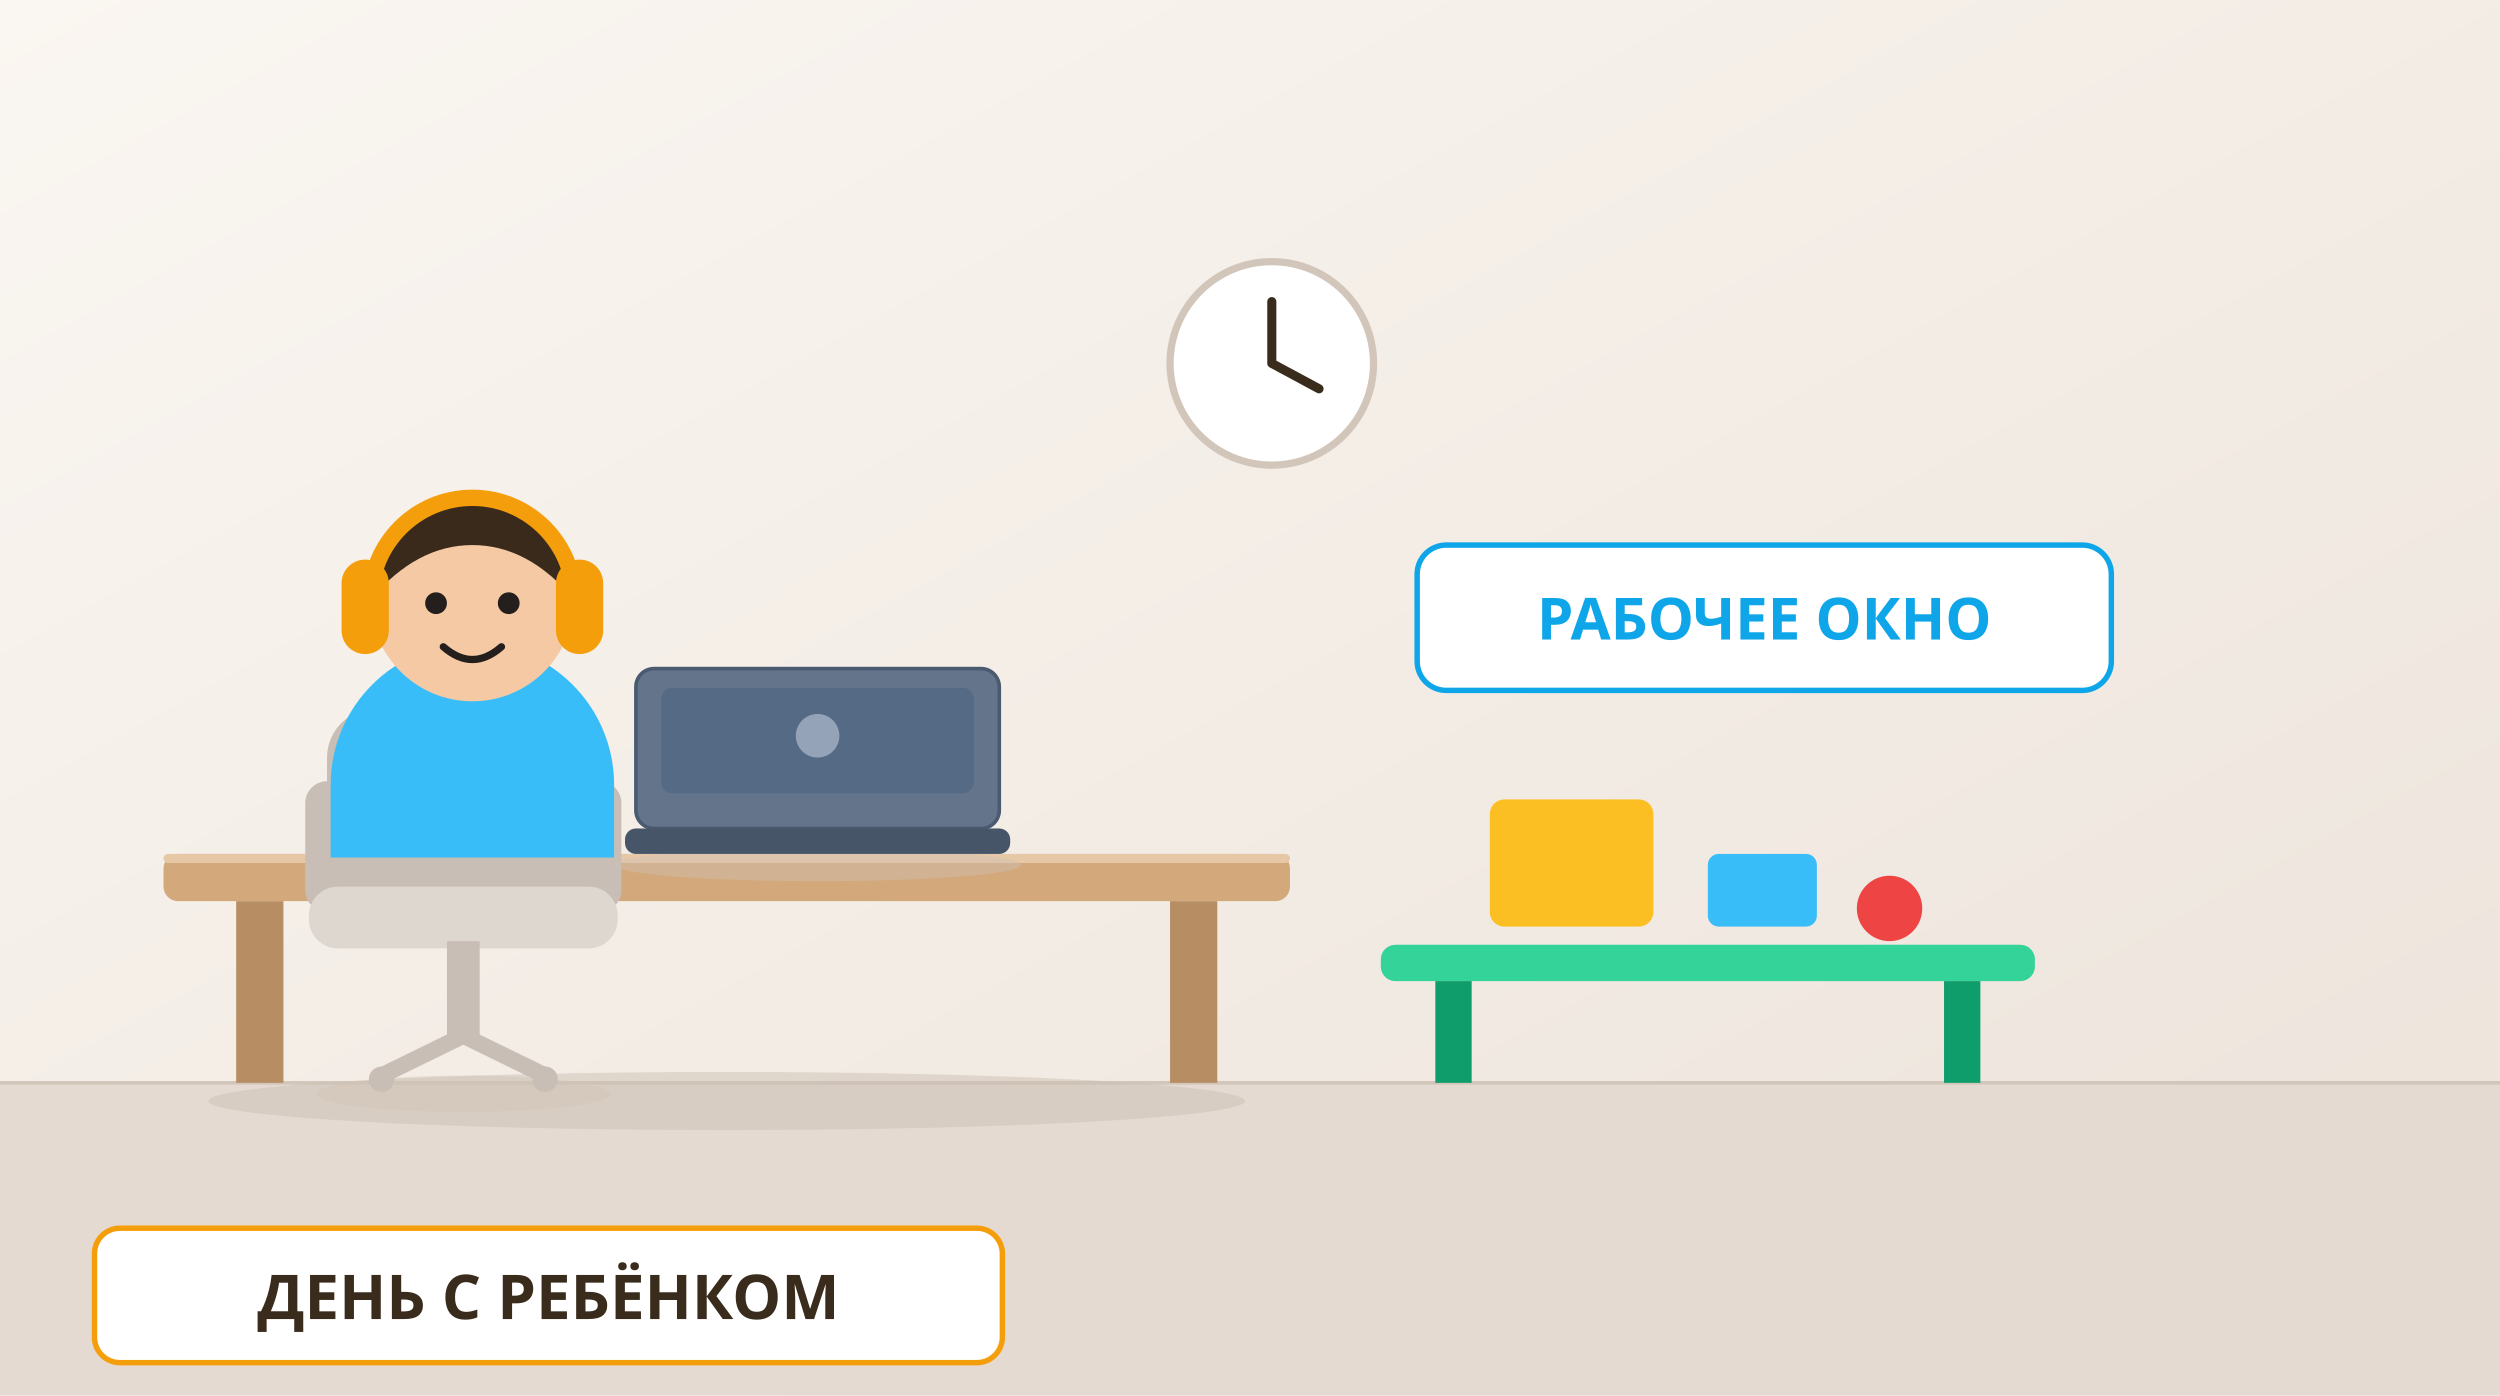
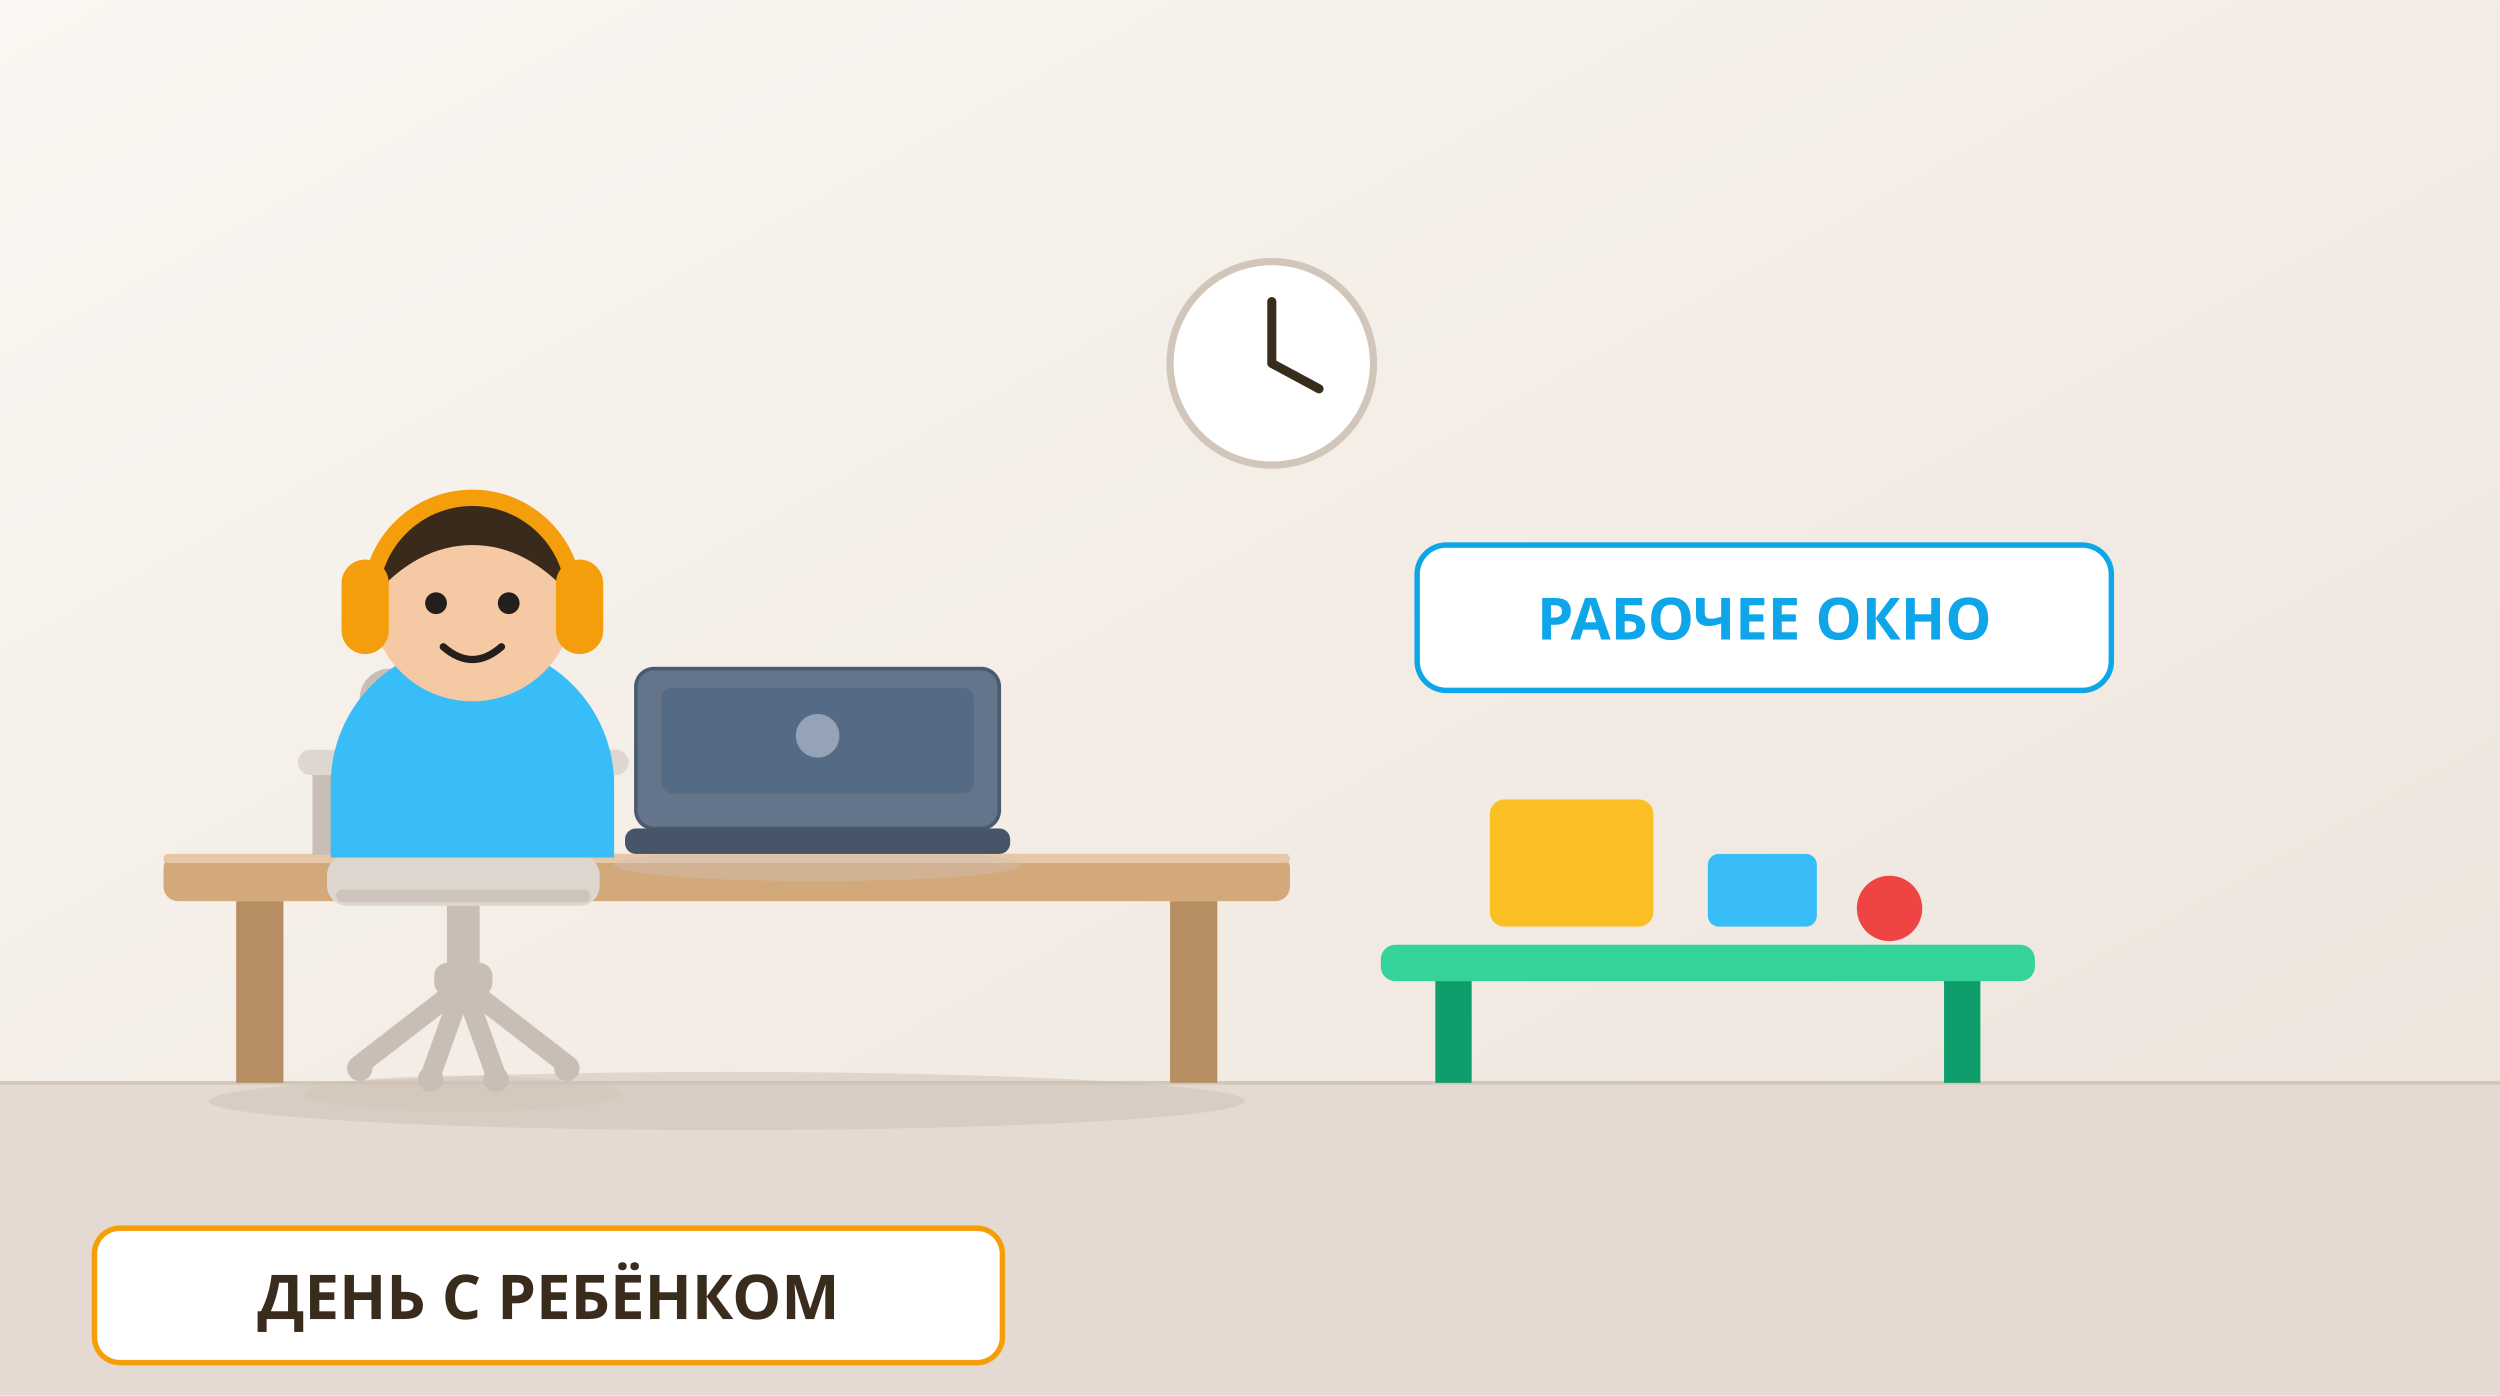
<svg xmlns="http://www.w3.org/2000/svg" viewBox="0 0 1376 768" width="1376" height="768">
  <defs>
    <linearGradient id="bg" x1="0%" y1="0%" x2="100%" y2="100%">
      <stop offset="0%" stop-color="#faf6f1" />
      <stop offset="100%" stop-color="#ece3da" />
    </linearGradient>
  </defs>
  <rect width="1376" height="768" fill="url(#bg)" />
  <rect x="0" y="596" width="1376" height="172" fill="#e4dad1" />
  <line x1="0" y1="596" x2="1376" y2="596" stroke="#d2c6bb" stroke-width="2" />
  <ellipse cx="400" cy="606" rx="285.2" ry="16" fill="#cdc0b5" fill-opacity="0.5" />
  <rect x="90" y="470" width="620" height="26" rx="8" fill="#d3a97c" />
  <rect x="90" y="470" width="620" height="5" rx="2.5" fill="#e6c8a6" />
  <rect x="130" y="496" width="26" height="100" fill="#b78e63" />
  <rect x="644" y="496" width="26" height="100" fill="#b78e63" />
-   <ellipse cx="255" cy="602" rx="81" ry="10" fill="#cdc0b5" fill-opacity="0.35" />
-   <rect x="180" y="390" width="150" height="104" rx="27" fill="#c8beb5" />
-   <rect x="168" y="430" width="24" height="72" rx="12" fill="#c8beb5" />
-   <rect x="318" y="430" width="24" height="72" rx="12" fill="#c8beb5" />
-   <rect x="170" y="488" width="170" height="34" rx="16" fill="#ded7d0" />
-   <rect x="246" y="518" width="18" height="54" fill="#c8beb5" />
-   <path d="M255 570 l-45 22 M255 570 l45 22" stroke="#c8beb5" stroke-width="9" stroke-linecap="round" />
-   <circle cx="210" cy="594" r="7" fill="#c8beb5" />
-   <circle cx="300" cy="594" r="7" fill="#c8beb5" />
+   <ellipse cx="255" cy="602" rx="87" ry="10" fill="#cdc0b5" fill-opacity="0.35" />
+   <g stroke="#c8beb5" stroke-width="11" stroke-linecap="round">
+     <line x1="255" y1="542" x2="198" y2="586" />
+     <line x1="255" y1="542" x2="312" y2="586" />
+     <line x1="255" y1="542" x2="237" y2="592" />
+     <line x1="255" y1="542" x2="273" y2="592" />
+   </g>
+   <circle cx="198" cy="588" r="7" fill="#c8beb5" />
+   <circle cx="312" cy="588" r="7" fill="#c8beb5" />
+   <circle cx="237" cy="594" r="7" fill="#c8beb5" />
+   <circle cx="273" cy="594" r="7" fill="#c8beb5" />
+   <rect x="239" y="530" width="32" height="18" rx="7" fill="#c8beb5" />
+   <rect x="246" y="492.6" width="18" height="37.4" fill="#c8beb5" />
+   <rect x="172" y="424.6" width="12" height="46" fill="#c8beb5" />
+   <rect x="326" y="424.6" width="12" height="46" fill="#c8beb5" />
+   <rect x="164" y="412.6" width="45" height="14" rx="7" fill="#ded7d0" />
+   <rect x="301" y="412.6" width="45" height="14" rx="7" fill="#ded7d0" />
+   <rect x="198" y="368" width="114" height="80.6" rx="16.5" fill="#c8beb5" />
+   <rect x="211.5" y="392.18" width="87" height="44.33" rx="12" fill="#ded7d0" />
+   <rect x="180" y="470.6" width="150" height="28" rx="11" fill="#ded7d0" />
+   <rect x="185" y="489.6" width="140" height="7" rx="3.5" fill="#c8beb5" opacity="0.75" />
  <path d="M182 472 v-40 a78 78 0 0 1 156 0 v40 z" fill="#38bdf8" />
  <circle cx="260" cy="330" r="56" fill="#f5c9a3" />
  <path d="M204 330 a56 56 0 0 1 112 0 q-25.2 -30 -56 -30 q-30.8 0 -56 30 z" fill="#3a2a1c" />
  <circle cx="240" cy="332" r="6" fill="#241f1c" />
  <circle cx="280" cy="332" r="6" fill="#241f1c" />
  <path d="M244 356 q16 14 32 0" fill="none" stroke="#241f1c" stroke-width="4" stroke-linecap="round" />
  <path d="M204 330 a56 56 0 0 1 112 0" fill="none" stroke="#f59e0b" stroke-width="9" stroke-linecap="round" />
  <rect x="188" y="308" width="26" height="52" rx="13" fill="#f59e0b" />
  <rect x="306" y="308" width="26" height="52" rx="13" fill="#f59e0b" />
  <ellipse cx="450" cy="476" rx="112" ry="9" fill="#cdc0b5" fill-opacity="0.4" />
  <rect x="350" y="368" width="200" height="88" rx="10" fill="#64748b" stroke="#4a5a70" stroke-width="2" />
  <rect x="364" y="378.56" width="172" height="58.08" rx="6" fill="#546a85" />
  <circle cx="450" cy="404.96" r="12" fill="#94a3b8" />
  <rect x="344" y="456" width="212" height="14" rx="6" fill="#475569" />
  <rect x="760" y="520" width="360" height="20" rx="8" fill="#34d399" />
  <rect x="790" y="540" width="20" height="56" fill="#0f9d6b" />
  <rect x="1070" y="540" width="20" height="56" fill="#0f9d6b" />
  <rect x="820" y="440" width="90" height="70" rx="8" fill="#fbbf24" />
  <rect x="940" y="470" width="60" height="40" rx="6" fill="#38bdf8" />
  <circle cx="1040" cy="500" r="18" fill="#ef4444" />
  <circle cx="700" cy="200" r="56" fill="#ffffff" stroke="#d2c6bb" stroke-width="4" />
  <path d="M700 200 v-34 M700 200 l26 14" stroke="#3a2c1c" stroke-width="5" stroke-linecap="round" />
  <rect x="780" y="300" width="382.08" height="80" rx="16" fill="#ffffff" stroke="#0ea5e9" stroke-width="3" />
  <text x="971.04" y="352" font-family="system-ui, sans-serif" font-size="32" font-weight="800" fill="#0ea5e9" text-anchor="middle">РАБОЧЕЕ ОКНО</text>
  <rect x="52" y="676" width="499.7" height="74" rx="14" fill="#ffffff" stroke="#f59e0b" stroke-width="3" />
  <text x="301.85" y="726" font-family="system-ui, sans-serif" font-size="34" font-weight="800" fill="#3a2c1c" text-anchor="middle">ДЕНЬ С РЕБЁНКОМ</text>
</svg>
